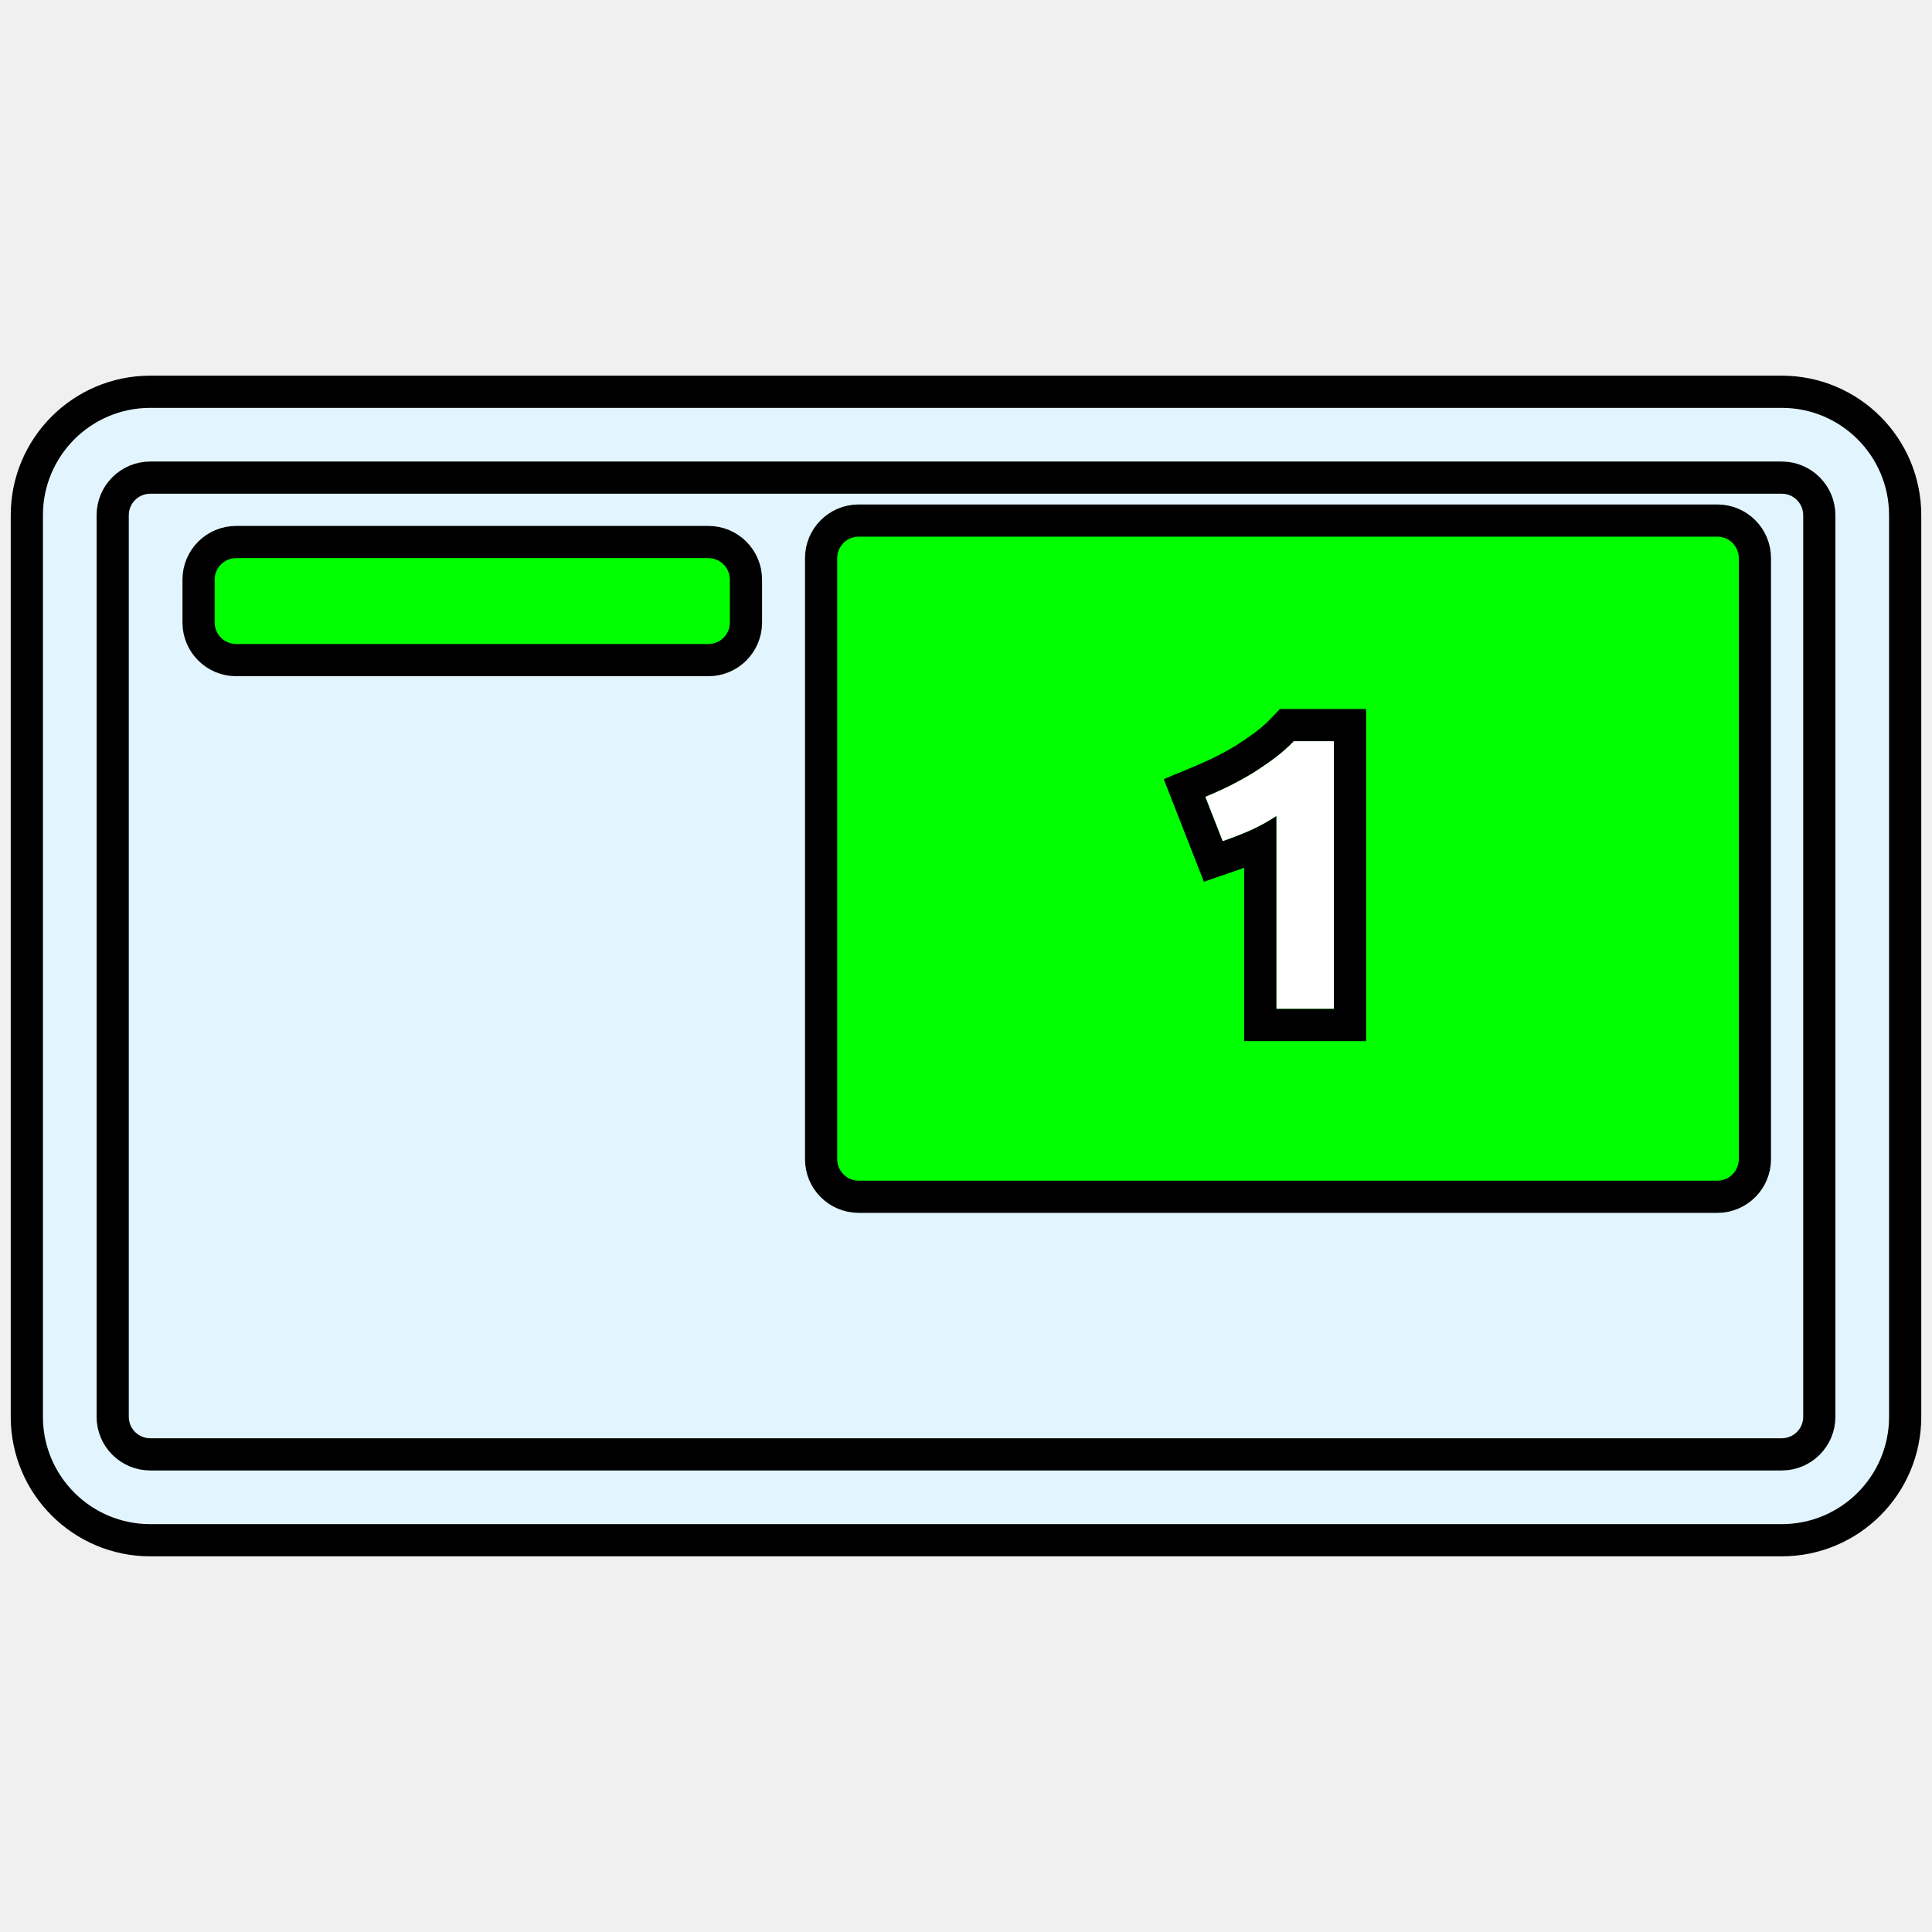
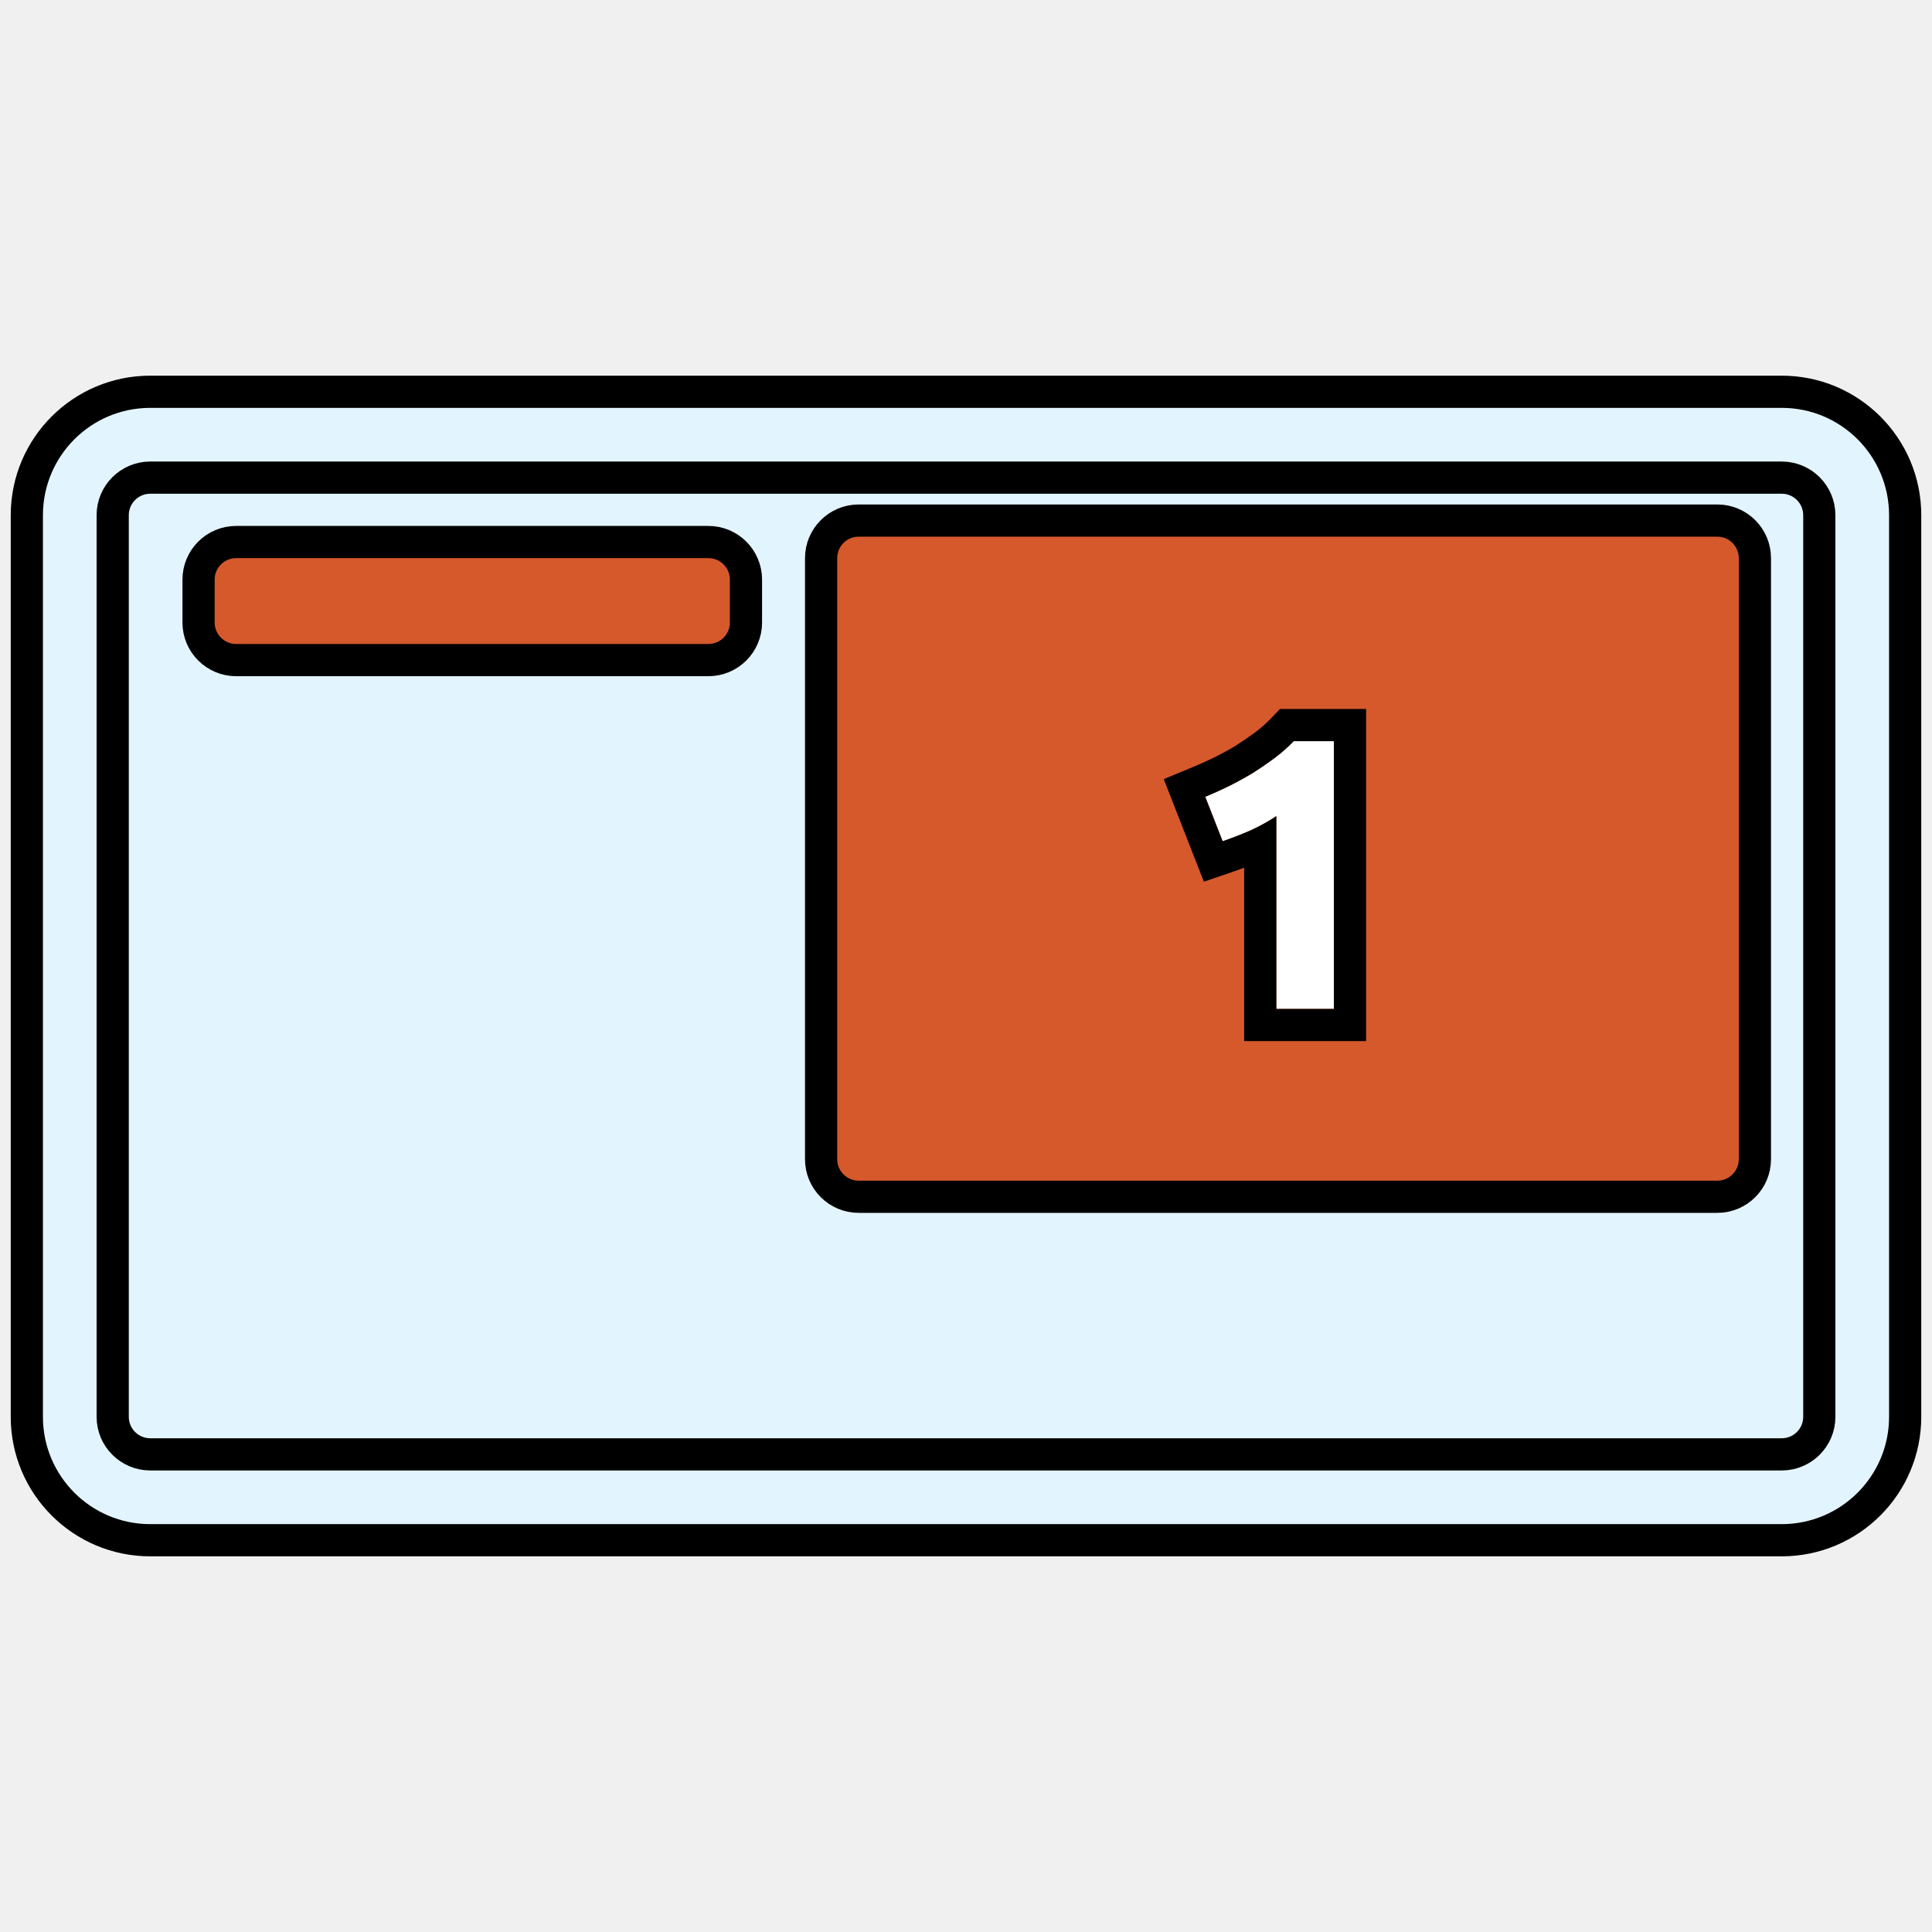
<svg xmlns="http://www.w3.org/2000/svg" width="90" height="90" viewBox="0 0 90 90" fill="none">
-   <mask id="mask0_80_37" style="mask-type:alpha" maskUnits="userSpaceOnUse" x="0" y="0" width="90" height="90">
+   <mask id="mask0_2002_24" style="mask-type:alpha" maskUnits="userSpaceOnUse" x="0" y="0" width="90" height="90">
    <rect width="90" height="90" fill="#D9D9D9" />
  </mask>
-   <g mask="url(#mask0_80_37)">
+   <g mask="url(#mask0_2002_24)">
    <rect x="1.25" y="18.25" width="87.5" height="53.5" rx="5.75" fill="#E2F5FF" stroke="black" stroke-width="1.5" />
    <rect x="5.25" y="22.25" width="79.5" height="45.5" rx="1.75" fill="#E2F5FF" stroke="black" stroke-width="1.5" />
-     <rect x="9.25" y="25.25" width="25.5" height="5.5" rx="1.75" fill="#00FF00" stroke="black" stroke-width="1.5" />
-     <rect x="38.25" y="24.25" width="43.5" height="31.5" rx="1.75" fill="#00FF00" stroke="black" stroke-width="1.5" />
-     <mask id="path-6-outside-1_80_37" maskUnits="userSpaceOnUse" x="54" y="33" width="10" height="16" fill="black">
+     <rect x="9.25" y="25.25" width="25.5" height="5.5" rx="1.75" fill="#D6592C" stroke="black" stroke-width="1.5" />
+     <rect x="38.25" y="24.25" width="43.5" height="31.5" rx="1.75" fill="#D6592C" stroke="black" stroke-width="1.5" />
+     <mask id="path-6-outside-1_2002_24" maskUnits="userSpaceOnUse" x="54" y="33" width="10" height="16" fill="black">
      <rect fill="white" x="54" y="33" width="10" height="16" />
      <path d="M56.145 37.118C56.493 36.974 56.853 36.812 57.225 36.632C57.609 36.44 57.981 36.236 58.341 36.02C58.701 35.792 59.043 35.558 59.367 35.318C59.703 35.066 60.003 34.802 60.267 34.526H62.139V47H59.457V38.018C59.097 38.258 58.695 38.48 58.251 38.684C57.807 38.876 57.375 39.044 56.955 39.188L56.145 37.118Z" />
    </mask>
    <path d="M56.145 37.118C56.493 36.974 56.853 36.812 57.225 36.632C57.609 36.44 57.981 36.236 58.341 36.02C58.701 35.792 59.043 35.558 59.367 35.318C59.703 35.066 60.003 34.802 60.267 34.526H62.139V47H59.457V38.018C59.097 38.258 58.695 38.48 58.251 38.684C57.807 38.876 57.375 39.044 56.955 39.188L56.145 37.118Z" fill="white" />
-     <path d="M56.145 37.118L55.571 35.732L54.212 36.294L54.748 37.665L56.145 37.118ZM57.225 36.632L57.878 37.982L57.887 37.978L57.896 37.974L57.225 36.632ZM58.341 36.02L59.112 37.306L59.128 37.297L59.143 37.287L58.341 36.02ZM59.367 35.318L60.26 36.523L60.267 36.518L59.367 35.318ZM60.267 34.526V33.026H59.626L59.183 33.489L60.267 34.526ZM62.139 34.526H63.639V33.026H62.139V34.526ZM62.139 47V48.5H63.639V47H62.139ZM59.457 47H57.957V48.5H59.457V47ZM59.457 38.018H60.957V35.215L58.625 36.77L59.457 38.018ZM58.251 38.684L58.846 40.061L58.862 40.054L58.877 40.047L58.251 38.684ZM56.955 39.188L55.558 39.735L56.082 41.073L57.441 40.607L56.955 39.188ZM56.718 38.504C57.096 38.348 57.482 38.174 57.878 37.982L56.571 35.282C56.223 35.45 55.89 35.6 55.571 35.732L56.718 38.504ZM57.896 37.974C58.313 37.765 58.719 37.542 59.112 37.306L57.569 34.734C57.243 34.93 56.904 35.115 56.554 35.29L57.896 37.974ZM59.143 37.287C59.532 37.041 59.905 36.786 60.26 36.523L58.474 34.113C58.181 34.33 57.869 34.543 57.538 34.753L59.143 37.287ZM60.267 36.518C60.662 36.221 61.025 35.904 61.351 35.563L59.183 33.489C58.981 33.7 58.743 33.91 58.467 34.118L60.267 36.518ZM60.267 36.026H62.139V33.026H60.267V36.026ZM60.639 34.526V47H63.639V34.526H60.639ZM62.139 45.5H59.457V48.5H62.139V45.5ZM60.957 47V38.018H57.957V47H60.957ZM58.625 36.77C58.338 36.961 58.006 37.146 57.624 37.321L58.877 40.047C59.383 39.814 59.856 39.555 60.289 39.266L58.625 36.77ZM57.655 37.307C57.244 37.485 56.848 37.639 56.468 37.769L57.441 40.607C57.901 40.449 58.37 40.267 58.846 40.061L57.655 37.307ZM58.352 38.641L57.542 36.571L54.748 37.665L55.558 39.735L58.352 38.641Z" fill="black" mask="url(#path-6-outside-1_80_37)" />
+     <path d="M56.145 37.118L55.571 35.732L54.212 36.294L54.748 37.665L56.145 37.118ZM57.225 36.632L57.878 37.982L57.887 37.978L57.896 37.974L57.225 36.632ZM58.341 36.02L59.112 37.306L59.128 37.297L59.143 37.287L58.341 36.02ZM59.367 35.318L60.26 36.523L60.267 36.518L59.367 35.318ZM60.267 34.526V33.026H59.626L59.183 33.489L60.267 34.526ZM62.139 34.526H63.639V33.026H62.139V34.526ZM62.139 47V48.5H63.639V47H62.139ZM59.457 47H57.957V48.5H59.457V47ZM59.457 38.018H60.957V35.215L58.625 36.77L59.457 38.018ZM58.251 38.684L58.846 40.061L58.862 40.054L58.877 40.047L58.251 38.684ZM56.955 39.188L55.558 39.735L56.082 41.073L57.441 40.607L56.955 39.188ZM56.145 37.118L56.718 38.504C57.096 38.348 57.482 38.174 57.878 37.982L57.225 36.632L56.571 35.282C56.223 35.45 55.89 35.6 55.571 35.732L56.145 37.118ZM57.225 36.632L57.896 37.974C58.313 37.765 58.719 37.542 59.112 37.306L58.341 36.02L57.569 34.734C57.243 34.93 56.904 35.115 56.554 35.29L57.225 36.632ZM58.341 36.02L59.143 37.287C59.532 37.041 59.905 36.786 60.26 36.523L59.367 35.318L58.474 34.113C58.181 34.33 57.869 34.543 57.538 34.753L58.341 36.02ZM59.367 35.318L60.267 36.518C60.662 36.221 61.025 35.904 61.351 35.563L60.267 34.526L59.183 33.489C58.981 33.7 58.743 33.91 58.467 34.118L59.367 35.318ZM60.267 34.526V36.026H62.139V34.526V33.026H60.267V34.526ZM62.139 34.526H60.639V47H62.139H63.639V34.526H62.139ZM62.139 47V45.5H59.457V47V48.5H62.139V47ZM59.457 47H60.957V38.018H59.457H57.957V47H59.457ZM59.457 38.018L58.625 36.77C58.338 36.961 58.006 37.146 57.624 37.321L58.251 38.684L58.877 40.047C59.383 39.814 59.856 39.555 60.289 39.266L59.457 38.018ZM58.251 38.684L57.655 37.307C57.244 37.485 56.848 37.639 56.468 37.769L56.955 39.188L57.441 40.607C57.901 40.449 58.37 40.267 58.846 40.061L58.251 38.684ZM56.955 39.188L58.352 38.641L57.542 36.571L56.145 37.118L54.748 37.665L55.558 39.735L56.955 39.188Z" fill="black" mask="url(#path-6-outside-1_2002_24)" />
  </g>
</svg>
